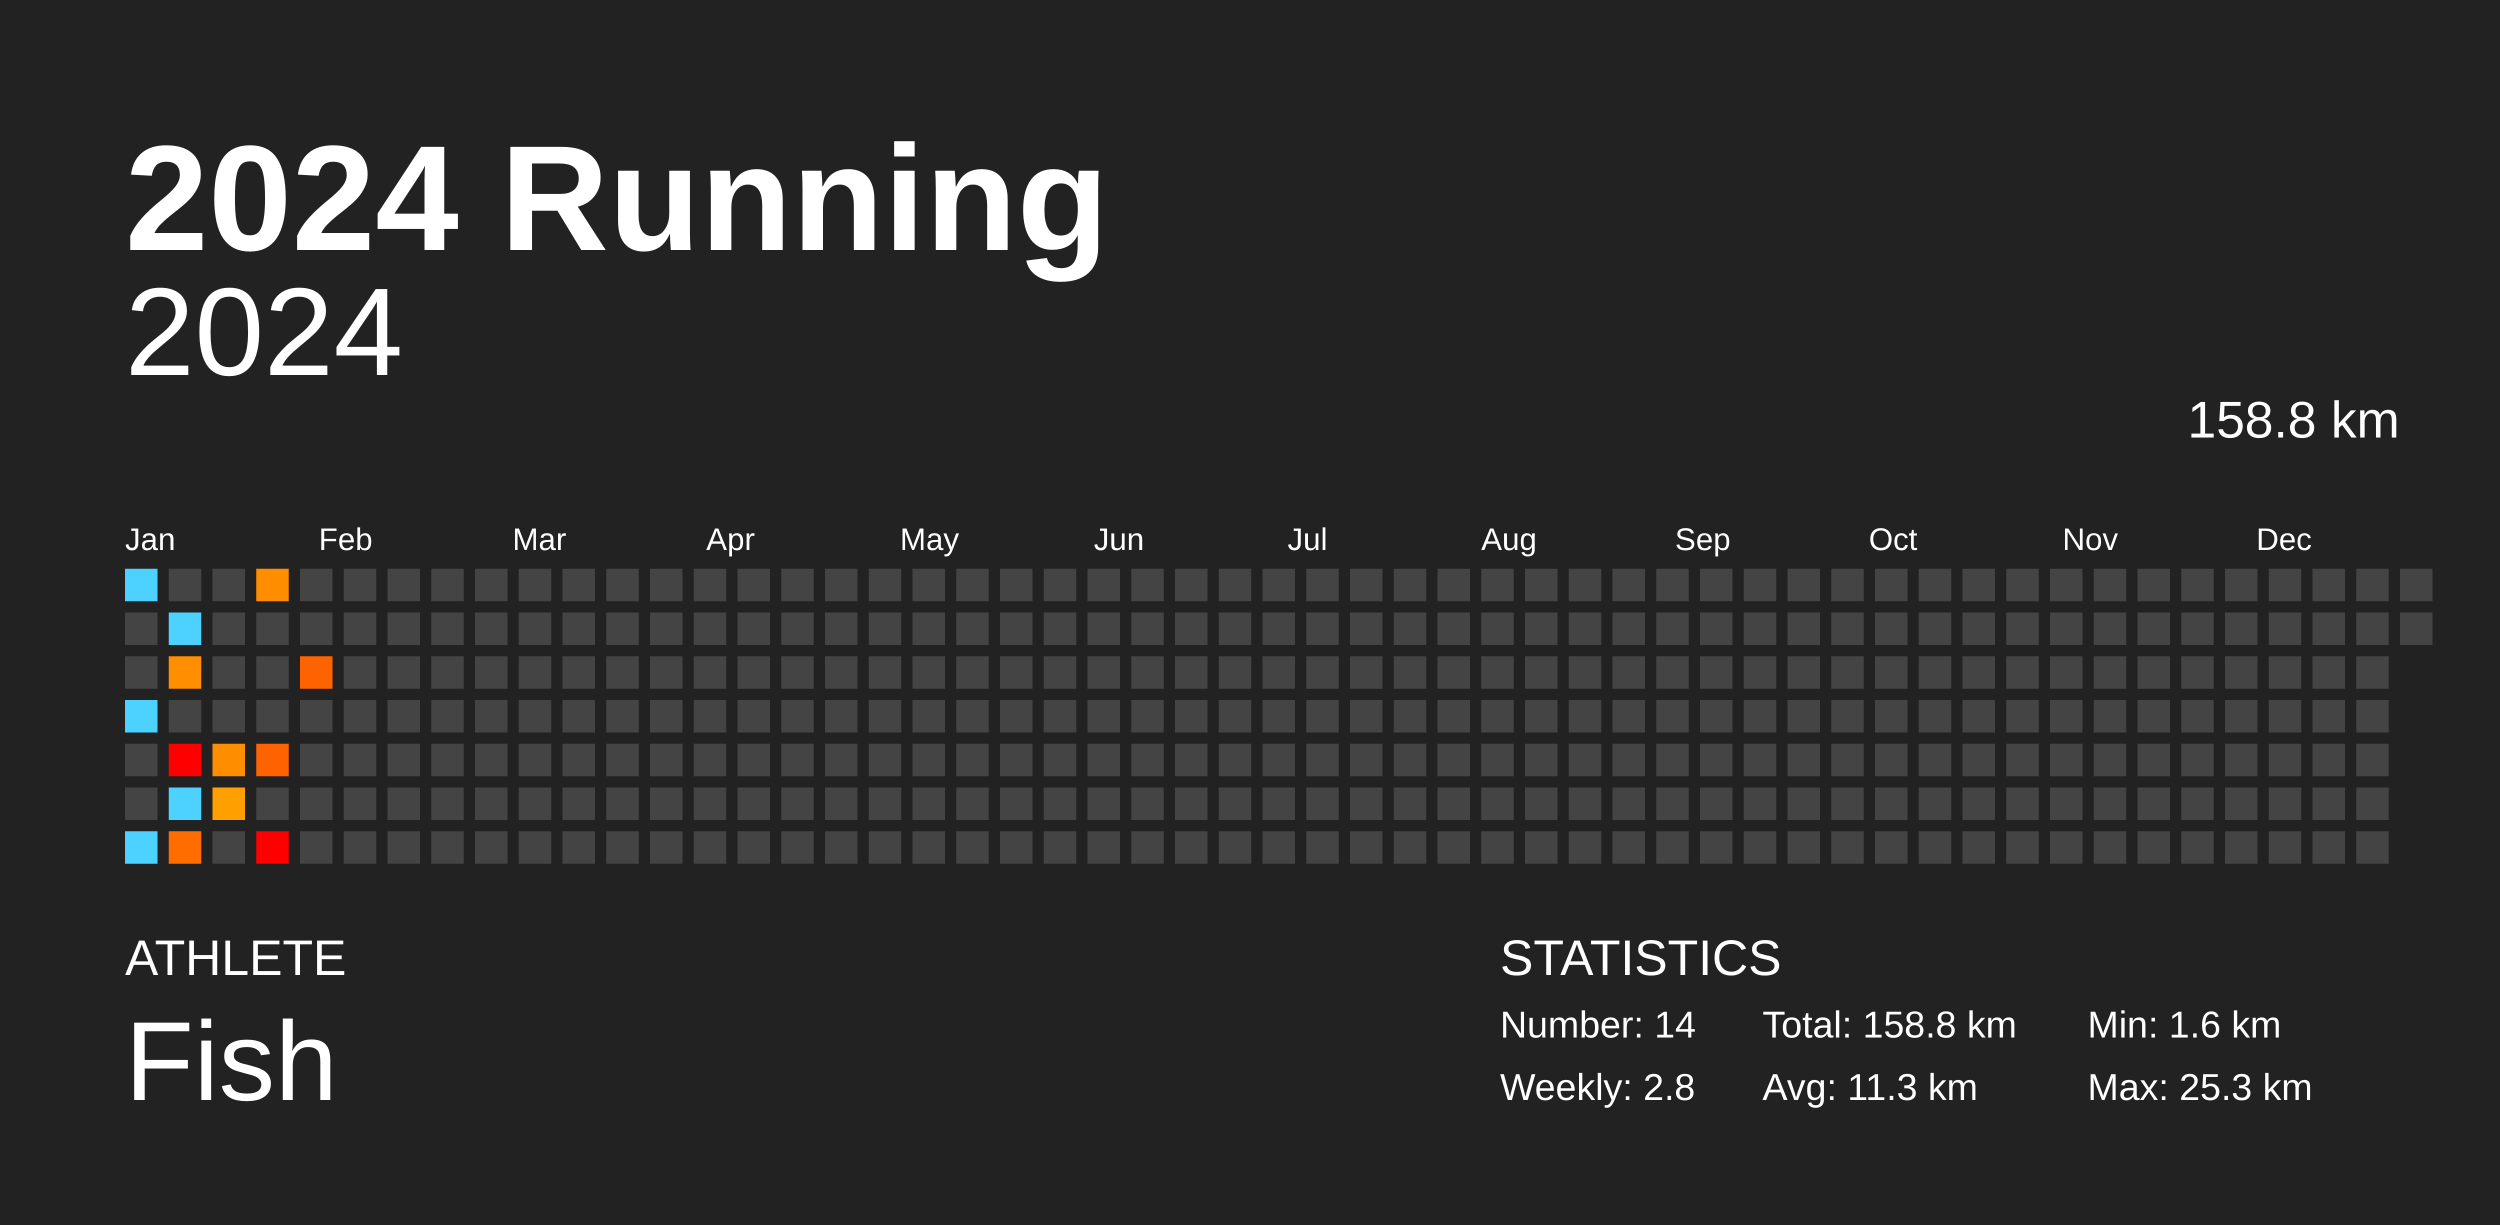
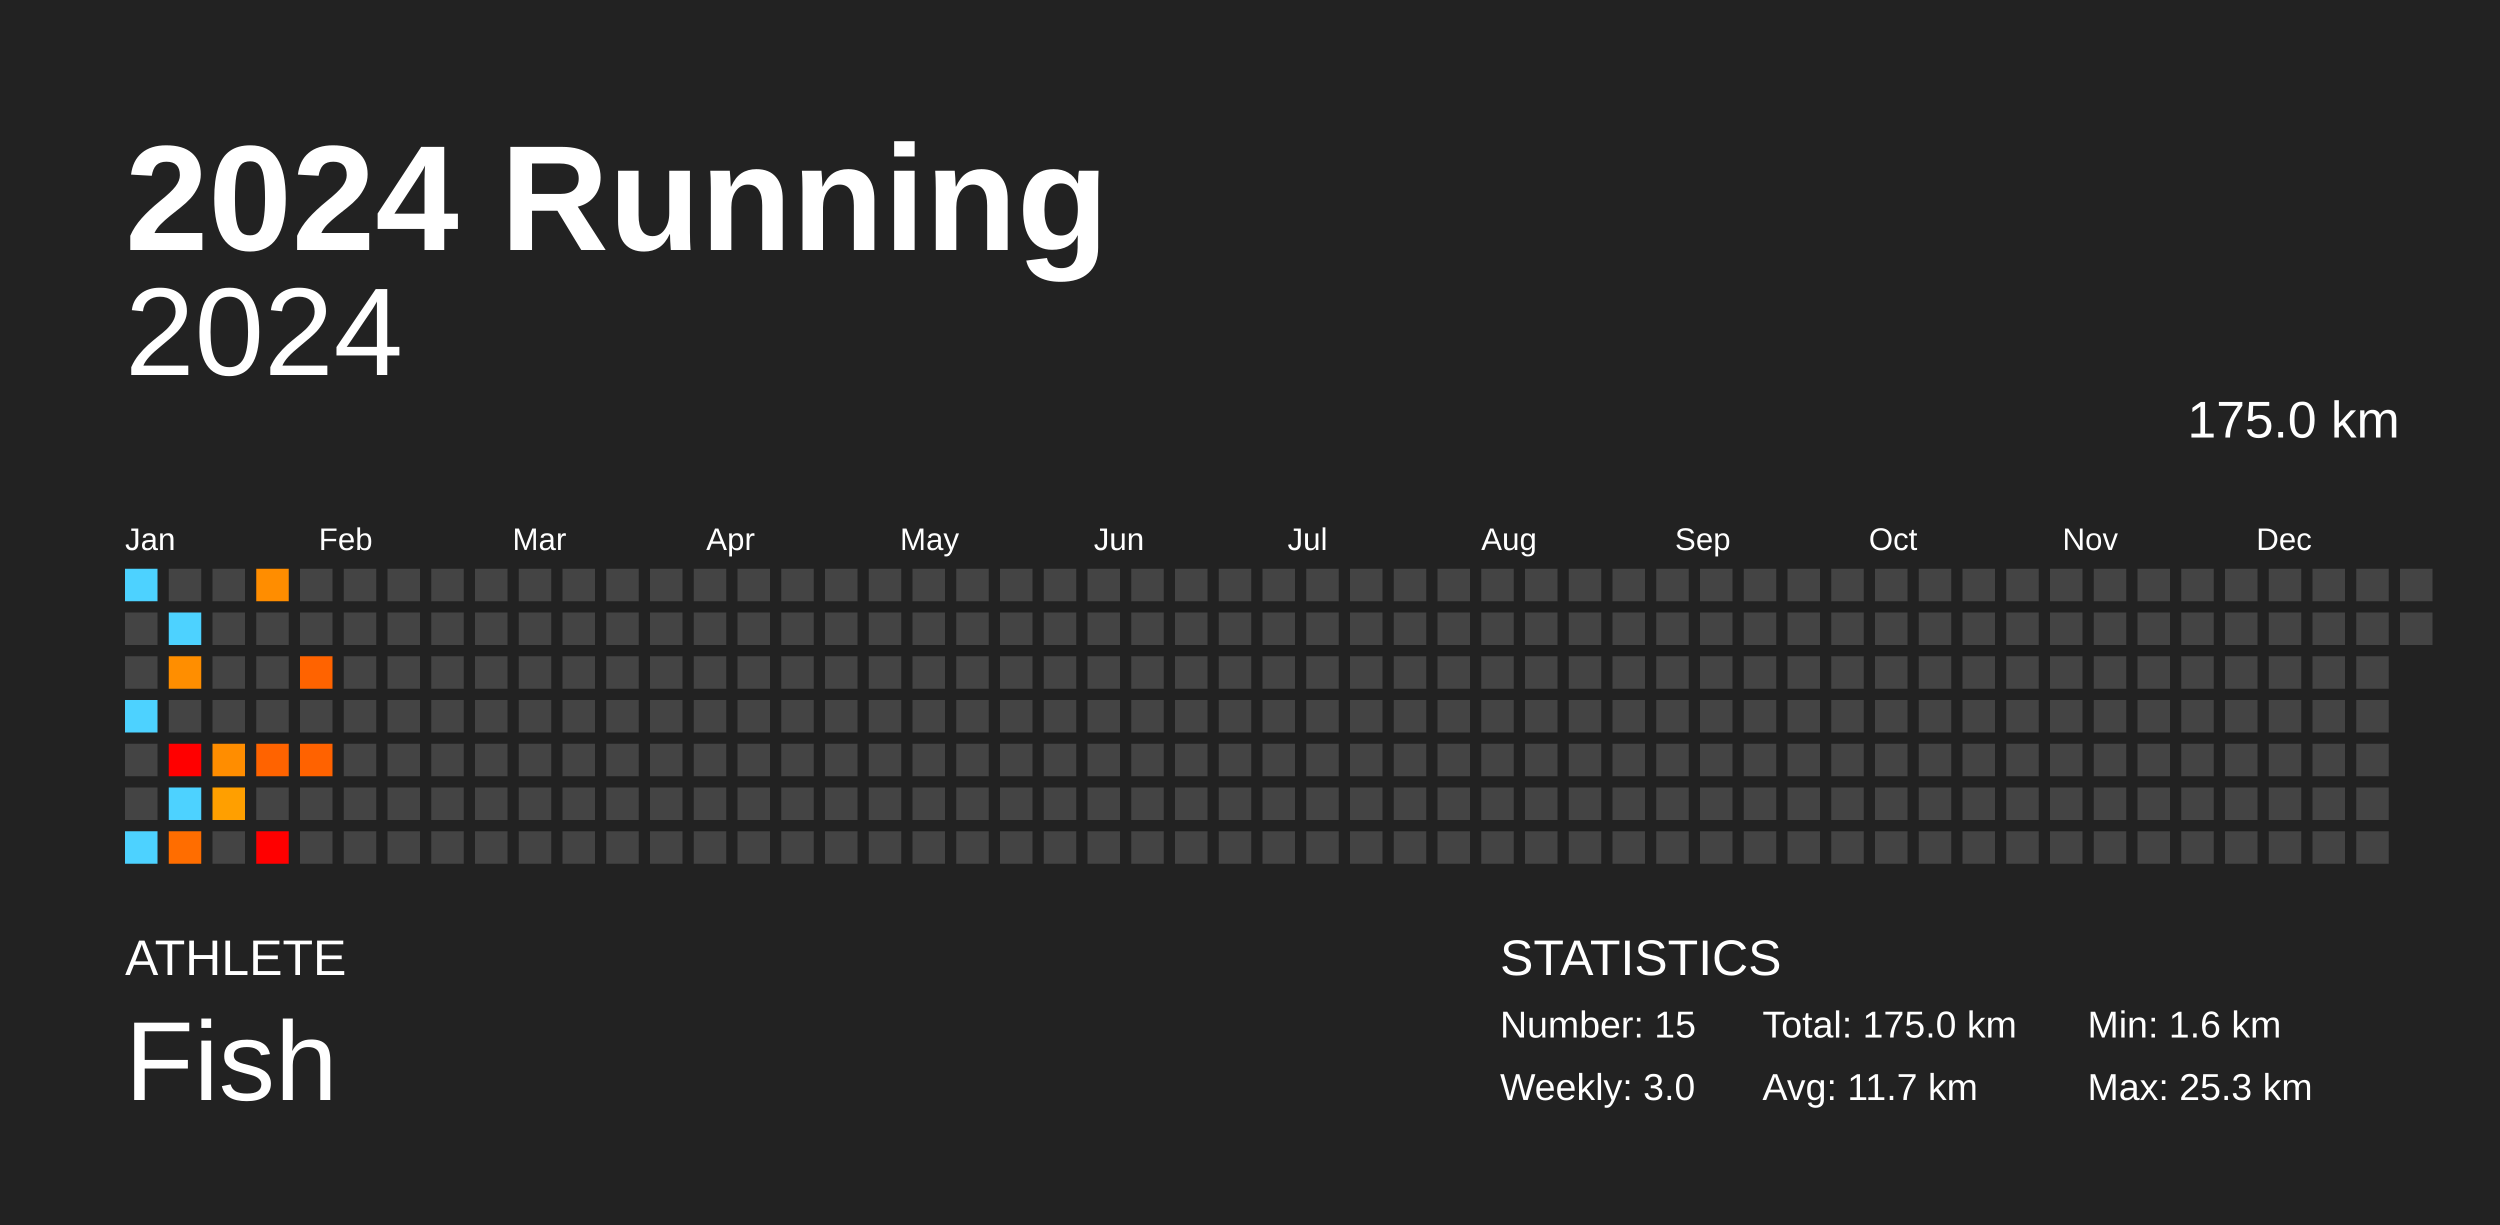
<svg xmlns="http://www.w3.org/2000/svg" baseProfile="full" height="98mm" version="1.1" viewBox="0,0,200,98" width="200mm">
  <defs />
  <rect fill="#222222" height="98" width="200" x="0" y="0" />
  <text fill="#FFFFFF" style="font-size:12px; font-family:Arial; font-weight:bold;" x="10" y="20">2024 Running</text>
  <text fill="#FFFFFF" style="font-size:4px; font-family:Arial" x="10" y="78">ATHLETE</text>
  <text fill="#FFFFFF" style="font-size:9px; font-family:Arial" x="10" y="88">Fish</text>
  <text fill="#FFFFFF" style="font-size:4px; font-family:Arial" x="120" y="78">STATISTICS</text>
-   <text fill="#FFFFFF" style="font-size:3px; font-family:Arial" x="120" y="83">Number: 14</text>
-   <text fill="#FFFFFF" style="font-size:3px; font-family:Arial" x="120" y="88">Weekly: 2.8</text>
-   <text fill="#FFFFFF" style="font-size:3px; font-family:Arial" x="141" y="83">Total: 158.8 km</text>
-   <text fill="#FFFFFF" style="font-size:3px; font-family:Arial" x="141" y="88">Avg: 11.3 km</text>
+   <text fill="#FFFFFF" style="font-size:3px; font-family:Arial" x="120" y="83">Number: 15</text>
+   <text fill="#FFFFFF" style="font-size:3px; font-family:Arial" x="120" y="88">Weekly: 3.0</text>
+   <text fill="#FFFFFF" style="font-size:3px; font-family:Arial" x="141" y="83">Total: 175.0 km</text>
+   <text fill="#FFFFFF" style="font-size:3px; font-family:Arial" x="141" y="88">Avg: 11.7 km</text>
  <text fill="#FFFFFF" style="font-size:3px; font-family:Arial" x="167" y="83">Min: 1.6 km</text>
  <text fill="#FFFFFF" style="font-size:3px; font-family:Arial" x="167" y="88">Max: 25.3 km</text>
  <text alignment-baseline="hanging" fill="#FFFFFF" style="font-size:10.0px; font-family:Arial;" x="10" y="30">2024</text>
-   <text alignment-baseline="hanging" fill="#FFFFFF" style="font-size:4.125px; font-family:Arial;" x="175" y="35">158.8 km</text>
+   <text alignment-baseline="hanging" fill="#FFFFFF" style="font-size:4.125px; font-family:Arial;" x="175" y="35">175.0 km</text>
  <text fill="#FFFFFF" style="font-size:2.5px; font-family:Arial" x="10.0" y="44">Jan</text>
  <text fill="#FFFFFF" style="font-size:2.5px; font-family:Arial" x="25.5" y="44">Feb</text>
  <text fill="#FFFFFF" style="font-size:2.5px; font-family:Arial" x="41.0" y="44">Mar</text>
  <text fill="#FFFFFF" style="font-size:2.5px; font-family:Arial" x="56.5" y="44">Apr</text>
  <text fill="#FFFFFF" style="font-size:2.5px; font-family:Arial" x="72.0" y="44">May</text>
  <text fill="#FFFFFF" style="font-size:2.5px; font-family:Arial" x="87.5" y="44">Jun</text>
  <text fill="#FFFFFF" style="font-size:2.5px; font-family:Arial" x="103.0" y="44">Jul</text>
  <text fill="#FFFFFF" style="font-size:2.5px; font-family:Arial" x="118.5" y="44">Aug</text>
  <text fill="#FFFFFF" style="font-size:2.5px; font-family:Arial" x="134.0" y="44">Sep</text>
  <text fill="#FFFFFF" style="font-size:2.5px; font-family:Arial" x="149.5" y="44">Oct</text>
  <text fill="#FFFFFF" style="font-size:2.5px; font-family:Arial" x="165.0" y="44">Nov</text>
  <text fill="#FFFFFF" style="font-size:2.5px; font-family:Arial" x="180.5" y="44">Dec</text>
  <rect fill="#4dd2ff" height="2.6" width="2.6" x="10.0" y="45.5" />
  <rect fill="#444444" height="2.6" width="2.6" x="10.0" y="49.0" />
  <rect fill="#444444" height="2.6" width="2.6" x="10.0" y="52.5" />
  <rect fill="#4dd2ff" height="2.6" width="2.6" x="10.0" y="56.0" />
  <rect fill="#444444" height="2.6" width="2.6" x="10.0" y="59.5" />
  <rect fill="#444444" height="2.6" width="2.6" x="10.0" y="63.0" />
  <rect fill="#4dd2ff" height="2.6" width="2.6" x="10.0" y="66.5" />
  <rect fill="#444444" height="2.6" width="2.6" x="13.5" y="45.5" />
  <rect fill="#4dd2ff" height="2.6" width="2.6" x="13.5" y="49.0" />
  <rect fill="#ff8e00" height="2.6" width="2.6" x="13.5" y="52.5" />
  <rect fill="#444444" height="2.6" width="2.6" x="13.5" y="56.0" />
  <rect fill="red" height="2.6" width="2.6" x="13.5" y="59.5" />
  <rect fill="#4dd2ff" height="2.6" width="2.6" x="13.5" y="63.0" />
  <rect fill="#ff6d00" height="2.6" width="2.6" x="13.5" y="66.5" />
  <rect fill="#444444" height="2.6" width="2.6" x="17.0" y="45.5" />
  <rect fill="#444444" height="2.6" width="2.6" x="17.0" y="49.0" />
  <rect fill="#444444" height="2.6" width="2.6" x="17.0" y="52.5" />
  <rect fill="#444444" height="2.6" width="2.6" x="17.0" y="56.0" />
  <rect fill="#ff8d00" height="2.6" width="2.6" x="17.0" y="59.5" />
  <rect fill="#ff9f00" height="2.6" width="2.6" x="17.0" y="63.0" />
  <rect fill="#444444" height="2.6" width="2.6" x="17.0" y="66.5" />
  <rect fill="#ff8d00" height="2.6" width="2.6" x="20.5" y="45.5" />
  <rect fill="#444444" height="2.6" width="2.6" x="20.5" y="49.0" />
  <rect fill="#444444" height="2.6" width="2.6" x="20.5" y="52.5" />
  <rect fill="#444444" height="2.6" width="2.6" x="20.5" y="56.0" />
  <rect fill="#ff6300" height="2.6" width="2.6" x="20.5" y="59.5" />
  <rect fill="#444444" height="2.6" width="2.6" x="20.5" y="63.0" />
  <rect fill="red" height="2.6" width="2.6" x="20.5" y="66.5" />
  <rect fill="#444444" height="2.6" width="2.6" x="24.0" y="45.5" />
  <rect fill="#444444" height="2.6" width="2.6" x="24.0" y="49.0" />
  <rect fill="#ff6300" height="2.6" width="2.6" x="24.0" y="52.5" />
  <rect fill="#444444" height="2.6" width="2.6" x="24.0" y="56.0" />
-   <rect fill="#444444" height="2.6" width="2.6" x="24.0" y="59.5" />
+   <rect fill="#ff6200" height="2.6" width="2.6" x="24.0" y="59.5" />
  <rect fill="#444444" height="2.6" width="2.6" x="24.0" y="63.0" />
  <rect fill="#444444" height="2.6" width="2.6" x="24.0" y="66.5" />
  <rect fill="#444444" height="2.6" width="2.6" x="27.5" y="45.5" />
  <rect fill="#444444" height="2.6" width="2.6" x="27.5" y="49.0" />
  <rect fill="#444444" height="2.6" width="2.6" x="27.5" y="52.5" />
  <rect fill="#444444" height="2.6" width="2.6" x="27.5" y="56.0" />
  <rect fill="#444444" height="2.6" width="2.6" x="27.5" y="59.5" />
  <rect fill="#444444" height="2.6" width="2.6" x="27.5" y="63.0" />
  <rect fill="#444444" height="2.6" width="2.6" x="27.5" y="66.5" />
  <rect fill="#444444" height="2.6" width="2.6" x="31.0" y="45.5" />
  <rect fill="#444444" height="2.6" width="2.6" x="31.0" y="49.0" />
  <rect fill="#444444" height="2.6" width="2.6" x="31.0" y="52.5" />
  <rect fill="#444444" height="2.6" width="2.6" x="31.0" y="56.0" />
  <rect fill="#444444" height="2.6" width="2.6" x="31.0" y="59.5" />
  <rect fill="#444444" height="2.6" width="2.6" x="31.0" y="63.0" />
  <rect fill="#444444" height="2.6" width="2.6" x="31.0" y="66.5" />
  <rect fill="#444444" height="2.6" width="2.6" x="34.5" y="45.5" />
  <rect fill="#444444" height="2.6" width="2.6" x="34.5" y="49.0" />
  <rect fill="#444444" height="2.6" width="2.6" x="34.5" y="52.5" />
  <rect fill="#444444" height="2.6" width="2.6" x="34.5" y="56.0" />
  <rect fill="#444444" height="2.6" width="2.6" x="34.5" y="59.5" />
  <rect fill="#444444" height="2.6" width="2.6" x="34.5" y="63.0" />
  <rect fill="#444444" height="2.6" width="2.6" x="34.5" y="66.5" />
  <rect fill="#444444" height="2.6" width="2.6" x="38.0" y="45.5" />
  <rect fill="#444444" height="2.6" width="2.6" x="38.0" y="49.0" />
  <rect fill="#444444" height="2.6" width="2.6" x="38.0" y="52.5" />
  <rect fill="#444444" height="2.6" width="2.6" x="38.0" y="56.0" />
  <rect fill="#444444" height="2.6" width="2.6" x="38.0" y="59.5" />
  <rect fill="#444444" height="2.6" width="2.6" x="38.0" y="63.0" />
  <rect fill="#444444" height="2.6" width="2.6" x="38.0" y="66.5" />
  <rect fill="#444444" height="2.6" width="2.6" x="41.5" y="45.5" />
  <rect fill="#444444" height="2.6" width="2.6" x="41.5" y="49.0" />
  <rect fill="#444444" height="2.6" width="2.6" x="41.5" y="52.5" />
  <rect fill="#444444" height="2.6" width="2.6" x="41.5" y="56.0" />
  <rect fill="#444444" height="2.6" width="2.6" x="41.5" y="59.5" />
  <rect fill="#444444" height="2.6" width="2.6" x="41.5" y="63.0" />
  <rect fill="#444444" height="2.6" width="2.6" x="41.5" y="66.5" />
  <rect fill="#444444" height="2.6" width="2.6" x="45.0" y="45.5" />
  <rect fill="#444444" height="2.6" width="2.6" x="45.0" y="49.0" />
  <rect fill="#444444" height="2.6" width="2.6" x="45.0" y="52.5" />
  <rect fill="#444444" height="2.6" width="2.6" x="45.0" y="56.0" />
  <rect fill="#444444" height="2.6" width="2.6" x="45.0" y="59.5" />
  <rect fill="#444444" height="2.6" width="2.6" x="45.0" y="63.0" />
  <rect fill="#444444" height="2.6" width="2.6" x="45.0" y="66.5" />
  <rect fill="#444444" height="2.6" width="2.6" x="48.5" y="45.5" />
  <rect fill="#444444" height="2.6" width="2.6" x="48.5" y="49.0" />
  <rect fill="#444444" height="2.6" width="2.6" x="48.5" y="52.5" />
  <rect fill="#444444" height="2.6" width="2.6" x="48.5" y="56.0" />
  <rect fill="#444444" height="2.6" width="2.6" x="48.5" y="59.5" />
  <rect fill="#444444" height="2.6" width="2.6" x="48.5" y="63.0" />
  <rect fill="#444444" height="2.6" width="2.6" x="48.5" y="66.5" />
  <rect fill="#444444" height="2.6" width="2.6" x="52.0" y="45.5" />
  <rect fill="#444444" height="2.6" width="2.6" x="52.0" y="49.0" />
  <rect fill="#444444" height="2.6" width="2.6" x="52.0" y="52.5" />
  <rect fill="#444444" height="2.6" width="2.6" x="52.0" y="56.0" />
  <rect fill="#444444" height="2.6" width="2.6" x="52.0" y="59.5" />
  <rect fill="#444444" height="2.6" width="2.6" x="52.0" y="63.0" />
  <rect fill="#444444" height="2.6" width="2.6" x="52.0" y="66.5" />
  <rect fill="#444444" height="2.6" width="2.6" x="55.5" y="45.5" />
  <rect fill="#444444" height="2.6" width="2.6" x="55.5" y="49.0" />
  <rect fill="#444444" height="2.6" width="2.6" x="55.5" y="52.5" />
  <rect fill="#444444" height="2.6" width="2.6" x="55.5" y="56.0" />
  <rect fill="#444444" height="2.6" width="2.6" x="55.5" y="59.5" />
  <rect fill="#444444" height="2.6" width="2.6" x="55.5" y="63.0" />
  <rect fill="#444444" height="2.6" width="2.6" x="55.5" y="66.5" />
  <rect fill="#444444" height="2.6" width="2.6" x="59.0" y="45.5" />
  <rect fill="#444444" height="2.6" width="2.6" x="59.0" y="49.0" />
  <rect fill="#444444" height="2.6" width="2.6" x="59.0" y="52.5" />
  <rect fill="#444444" height="2.6" width="2.6" x="59.0" y="56.0" />
  <rect fill="#444444" height="2.6" width="2.6" x="59.0" y="59.5" />
  <rect fill="#444444" height="2.6" width="2.6" x="59.0" y="63.0" />
  <rect fill="#444444" height="2.6" width="2.6" x="59.0" y="66.5" />
  <rect fill="#444444" height="2.6" width="2.6" x="62.5" y="45.5" />
  <rect fill="#444444" height="2.6" width="2.6" x="62.5" y="49.0" />
  <rect fill="#444444" height="2.6" width="2.6" x="62.5" y="52.5" />
  <rect fill="#444444" height="2.6" width="2.6" x="62.5" y="56.0" />
  <rect fill="#444444" height="2.6" width="2.6" x="62.5" y="59.5" />
  <rect fill="#444444" height="2.6" width="2.6" x="62.5" y="63.0" />
  <rect fill="#444444" height="2.6" width="2.6" x="62.5" y="66.5" />
  <rect fill="#444444" height="2.6" width="2.6" x="66.0" y="45.5" />
  <rect fill="#444444" height="2.6" width="2.6" x="66.0" y="49.0" />
  <rect fill="#444444" height="2.6" width="2.6" x="66.0" y="52.5" />
  <rect fill="#444444" height="2.6" width="2.6" x="66.0" y="56.0" />
  <rect fill="#444444" height="2.6" width="2.6" x="66.0" y="59.5" />
  <rect fill="#444444" height="2.6" width="2.6" x="66.0" y="63.0" />
  <rect fill="#444444" height="2.6" width="2.6" x="66.0" y="66.5" />
  <rect fill="#444444" height="2.6" width="2.6" x="69.5" y="45.5" />
  <rect fill="#444444" height="2.6" width="2.6" x="69.5" y="49.0" />
  <rect fill="#444444" height="2.6" width="2.6" x="69.5" y="52.5" />
  <rect fill="#444444" height="2.6" width="2.6" x="69.5" y="56.0" />
  <rect fill="#444444" height="2.6" width="2.6" x="69.5" y="59.5" />
  <rect fill="#444444" height="2.6" width="2.6" x="69.5" y="63.0" />
  <rect fill="#444444" height="2.6" width="2.6" x="69.5" y="66.5" />
  <rect fill="#444444" height="2.6" width="2.6" x="73.0" y="45.5" />
  <rect fill="#444444" height="2.6" width="2.6" x="73.0" y="49.0" />
  <rect fill="#444444" height="2.6" width="2.6" x="73.0" y="52.5" />
  <rect fill="#444444" height="2.6" width="2.6" x="73.0" y="56.0" />
  <rect fill="#444444" height="2.6" width="2.6" x="73.0" y="59.5" />
  <rect fill="#444444" height="2.6" width="2.6" x="73.0" y="63.0" />
  <rect fill="#444444" height="2.6" width="2.6" x="73.0" y="66.5" />
  <rect fill="#444444" height="2.6" width="2.6" x="76.5" y="45.5" />
  <rect fill="#444444" height="2.6" width="2.6" x="76.5" y="49.0" />
  <rect fill="#444444" height="2.6" width="2.6" x="76.5" y="52.5" />
  <rect fill="#444444" height="2.6" width="2.6" x="76.5" y="56.0" />
  <rect fill="#444444" height="2.6" width="2.6" x="76.5" y="59.5" />
  <rect fill="#444444" height="2.6" width="2.6" x="76.5" y="63.0" />
  <rect fill="#444444" height="2.6" width="2.6" x="76.5" y="66.5" />
  <rect fill="#444444" height="2.6" width="2.6" x="80.0" y="45.5" />
  <rect fill="#444444" height="2.6" width="2.6" x="80.0" y="49.0" />
  <rect fill="#444444" height="2.6" width="2.6" x="80.0" y="52.5" />
  <rect fill="#444444" height="2.6" width="2.6" x="80.0" y="56.0" />
  <rect fill="#444444" height="2.6" width="2.6" x="80.0" y="59.5" />
  <rect fill="#444444" height="2.6" width="2.6" x="80.0" y="63.0" />
  <rect fill="#444444" height="2.6" width="2.6" x="80.0" y="66.5" />
  <rect fill="#444444" height="2.6" width="2.6" x="83.5" y="45.5" />
  <rect fill="#444444" height="2.6" width="2.6" x="83.5" y="49.0" />
  <rect fill="#444444" height="2.6" width="2.6" x="83.5" y="52.5" />
  <rect fill="#444444" height="2.6" width="2.6" x="83.5" y="56.0" />
  <rect fill="#444444" height="2.6" width="2.6" x="83.5" y="59.5" />
  <rect fill="#444444" height="2.6" width="2.6" x="83.5" y="63.0" />
  <rect fill="#444444" height="2.6" width="2.6" x="83.5" y="66.5" />
  <rect fill="#444444" height="2.6" width="2.6" x="87.0" y="45.5" />
  <rect fill="#444444" height="2.6" width="2.6" x="87.0" y="49.0" />
  <rect fill="#444444" height="2.6" width="2.6" x="87.0" y="52.5" />
  <rect fill="#444444" height="2.6" width="2.6" x="87.0" y="56.0" />
  <rect fill="#444444" height="2.6" width="2.6" x="87.0" y="59.5" />
  <rect fill="#444444" height="2.6" width="2.6" x="87.0" y="63.0" />
  <rect fill="#444444" height="2.6" width="2.6" x="87.0" y="66.5" />
  <rect fill="#444444" height="2.6" width="2.6" x="90.5" y="45.5" />
  <rect fill="#444444" height="2.6" width="2.6" x="90.5" y="49.0" />
  <rect fill="#444444" height="2.6" width="2.6" x="90.5" y="52.5" />
  <rect fill="#444444" height="2.6" width="2.6" x="90.5" y="56.0" />
  <rect fill="#444444" height="2.6" width="2.6" x="90.5" y="59.5" />
  <rect fill="#444444" height="2.6" width="2.6" x="90.5" y="63.0" />
  <rect fill="#444444" height="2.6" width="2.6" x="90.5" y="66.5" />
  <rect fill="#444444" height="2.6" width="2.6" x="94.0" y="45.5" />
  <rect fill="#444444" height="2.6" width="2.6" x="94.0" y="49.0" />
  <rect fill="#444444" height="2.6" width="2.6" x="94.0" y="52.5" />
  <rect fill="#444444" height="2.6" width="2.6" x="94.0" y="56.0" />
  <rect fill="#444444" height="2.6" width="2.6" x="94.0" y="59.5" />
  <rect fill="#444444" height="2.6" width="2.6" x="94.0" y="63.0" />
  <rect fill="#444444" height="2.6" width="2.6" x="94.0" y="66.5" />
  <rect fill="#444444" height="2.6" width="2.6" x="97.5" y="45.5" />
  <rect fill="#444444" height="2.6" width="2.6" x="97.5" y="49.0" />
  <rect fill="#444444" height="2.6" width="2.6" x="97.5" y="52.5" />
  <rect fill="#444444" height="2.6" width="2.6" x="97.5" y="56.0" />
  <rect fill="#444444" height="2.6" width="2.6" x="97.5" y="59.5" />
  <rect fill="#444444" height="2.6" width="2.6" x="97.5" y="63.0" />
  <rect fill="#444444" height="2.6" width="2.6" x="97.5" y="66.5" />
  <rect fill="#444444" height="2.6" width="2.6" x="101.0" y="45.5" />
  <rect fill="#444444" height="2.6" width="2.6" x="101.0" y="49.0" />
  <rect fill="#444444" height="2.6" width="2.6" x="101.0" y="52.5" />
  <rect fill="#444444" height="2.6" width="2.6" x="101.0" y="56.0" />
  <rect fill="#444444" height="2.6" width="2.6" x="101.0" y="59.5" />
  <rect fill="#444444" height="2.6" width="2.6" x="101.0" y="63.0" />
  <rect fill="#444444" height="2.6" width="2.6" x="101.0" y="66.5" />
  <rect fill="#444444" height="2.6" width="2.6" x="104.5" y="45.5" />
  <rect fill="#444444" height="2.6" width="2.6" x="104.5" y="49.0" />
  <rect fill="#444444" height="2.6" width="2.6" x="104.5" y="52.5" />
  <rect fill="#444444" height="2.6" width="2.6" x="104.5" y="56.0" />
  <rect fill="#444444" height="2.6" width="2.6" x="104.5" y="59.5" />
  <rect fill="#444444" height="2.6" width="2.6" x="104.5" y="63.0" />
  <rect fill="#444444" height="2.6" width="2.6" x="104.5" y="66.5" />
  <rect fill="#444444" height="2.6" width="2.6" x="108.0" y="45.5" />
  <rect fill="#444444" height="2.6" width="2.6" x="108.0" y="49.0" />
  <rect fill="#444444" height="2.6" width="2.6" x="108.0" y="52.5" />
  <rect fill="#444444" height="2.6" width="2.6" x="108.0" y="56.0" />
  <rect fill="#444444" height="2.6" width="2.6" x="108.0" y="59.5" />
  <rect fill="#444444" height="2.6" width="2.6" x="108.0" y="63.0" />
  <rect fill="#444444" height="2.6" width="2.6" x="108.0" y="66.5" />
  <rect fill="#444444" height="2.6" width="2.6" x="111.5" y="45.5" />
  <rect fill="#444444" height="2.6" width="2.6" x="111.5" y="49.0" />
  <rect fill="#444444" height="2.6" width="2.6" x="111.5" y="52.5" />
  <rect fill="#444444" height="2.6" width="2.6" x="111.5" y="56.0" />
  <rect fill="#444444" height="2.6" width="2.6" x="111.5" y="59.5" />
  <rect fill="#444444" height="2.6" width="2.6" x="111.5" y="63.0" />
  <rect fill="#444444" height="2.6" width="2.6" x="111.5" y="66.5" />
  <rect fill="#444444" height="2.6" width="2.6" x="115.0" y="45.5" />
  <rect fill="#444444" height="2.6" width="2.6" x="115.0" y="49.0" />
  <rect fill="#444444" height="2.6" width="2.6" x="115.0" y="52.5" />
  <rect fill="#444444" height="2.6" width="2.6" x="115.0" y="56.0" />
  <rect fill="#444444" height="2.6" width="2.6" x="115.0" y="59.5" />
  <rect fill="#444444" height="2.6" width="2.6" x="115.0" y="63.0" />
  <rect fill="#444444" height="2.6" width="2.6" x="115.0" y="66.5" />
  <rect fill="#444444" height="2.6" width="2.6" x="118.5" y="45.5" />
  <rect fill="#444444" height="2.6" width="2.6" x="118.5" y="49.0" />
  <rect fill="#444444" height="2.6" width="2.6" x="118.5" y="52.5" />
  <rect fill="#444444" height="2.6" width="2.6" x="118.5" y="56.0" />
  <rect fill="#444444" height="2.6" width="2.6" x="118.5" y="59.5" />
  <rect fill="#444444" height="2.6" width="2.6" x="118.5" y="63.0" />
  <rect fill="#444444" height="2.6" width="2.6" x="118.5" y="66.5" />
  <rect fill="#444444" height="2.6" width="2.6" x="122.0" y="45.5" />
  <rect fill="#444444" height="2.6" width="2.6" x="122.0" y="49.0" />
  <rect fill="#444444" height="2.6" width="2.6" x="122.0" y="52.5" />
  <rect fill="#444444" height="2.6" width="2.6" x="122.0" y="56.0" />
  <rect fill="#444444" height="2.6" width="2.6" x="122.0" y="59.5" />
  <rect fill="#444444" height="2.6" width="2.6" x="122.0" y="63.0" />
  <rect fill="#444444" height="2.6" width="2.6" x="122.0" y="66.5" />
  <rect fill="#444444" height="2.6" width="2.6" x="125.5" y="45.5" />
  <rect fill="#444444" height="2.6" width="2.6" x="125.5" y="49.0" />
  <rect fill="#444444" height="2.6" width="2.6" x="125.5" y="52.5" />
  <rect fill="#444444" height="2.6" width="2.6" x="125.5" y="56.0" />
  <rect fill="#444444" height="2.6" width="2.6" x="125.5" y="59.5" />
  <rect fill="#444444" height="2.6" width="2.6" x="125.5" y="63.0" />
  <rect fill="#444444" height="2.6" width="2.6" x="125.5" y="66.5" />
  <rect fill="#444444" height="2.6" width="2.6" x="129.0" y="45.5" />
  <rect fill="#444444" height="2.6" width="2.6" x="129.0" y="49.0" />
  <rect fill="#444444" height="2.6" width="2.6" x="129.0" y="52.5" />
  <rect fill="#444444" height="2.6" width="2.6" x="129.0" y="56.0" />
  <rect fill="#444444" height="2.6" width="2.6" x="129.0" y="59.5" />
  <rect fill="#444444" height="2.6" width="2.6" x="129.0" y="63.0" />
  <rect fill="#444444" height="2.6" width="2.6" x="129.0" y="66.5" />
  <rect fill="#444444" height="2.6" width="2.6" x="132.5" y="45.5" />
  <rect fill="#444444" height="2.6" width="2.6" x="132.5" y="49.0" />
  <rect fill="#444444" height="2.6" width="2.6" x="132.5" y="52.5" />
  <rect fill="#444444" height="2.6" width="2.6" x="132.5" y="56.0" />
  <rect fill="#444444" height="2.6" width="2.6" x="132.5" y="59.5" />
  <rect fill="#444444" height="2.6" width="2.6" x="132.5" y="63.0" />
  <rect fill="#444444" height="2.6" width="2.6" x="132.5" y="66.5" />
  <rect fill="#444444" height="2.6" width="2.6" x="136.0" y="45.5" />
  <rect fill="#444444" height="2.6" width="2.6" x="136.0" y="49.0" />
  <rect fill="#444444" height="2.6" width="2.6" x="136.0" y="52.5" />
  <rect fill="#444444" height="2.6" width="2.6" x="136.0" y="56.0" />
  <rect fill="#444444" height="2.6" width="2.6" x="136.0" y="59.5" />
  <rect fill="#444444" height="2.6" width="2.6" x="136.0" y="63.0" />
  <rect fill="#444444" height="2.6" width="2.6" x="136.0" y="66.5" />
  <rect fill="#444444" height="2.6" width="2.6" x="139.5" y="45.5" />
  <rect fill="#444444" height="2.6" width="2.6" x="139.5" y="49.0" />
  <rect fill="#444444" height="2.6" width="2.6" x="139.5" y="52.5" />
  <rect fill="#444444" height="2.6" width="2.6" x="139.5" y="56.0" />
  <rect fill="#444444" height="2.6" width="2.6" x="139.5" y="59.5" />
  <rect fill="#444444" height="2.6" width="2.6" x="139.5" y="63.0" />
  <rect fill="#444444" height="2.6" width="2.6" x="139.5" y="66.5" />
  <rect fill="#444444" height="2.6" width="2.6" x="143.0" y="45.5" />
  <rect fill="#444444" height="2.6" width="2.6" x="143.0" y="49.0" />
  <rect fill="#444444" height="2.6" width="2.6" x="143.0" y="52.5" />
  <rect fill="#444444" height="2.6" width="2.6" x="143.0" y="56.0" />
  <rect fill="#444444" height="2.6" width="2.6" x="143.0" y="59.5" />
  <rect fill="#444444" height="2.6" width="2.6" x="143.0" y="63.0" />
  <rect fill="#444444" height="2.6" width="2.6" x="143.0" y="66.5" />
  <rect fill="#444444" height="2.6" width="2.6" x="146.5" y="45.5" />
  <rect fill="#444444" height="2.6" width="2.6" x="146.5" y="49.0" />
  <rect fill="#444444" height="2.6" width="2.6" x="146.5" y="52.5" />
  <rect fill="#444444" height="2.6" width="2.6" x="146.5" y="56.0" />
  <rect fill="#444444" height="2.6" width="2.6" x="146.5" y="59.5" />
  <rect fill="#444444" height="2.6" width="2.6" x="146.5" y="63.0" />
  <rect fill="#444444" height="2.6" width="2.6" x="146.5" y="66.5" />
  <rect fill="#444444" height="2.6" width="2.6" x="150.0" y="45.5" />
  <rect fill="#444444" height="2.6" width="2.6" x="150.0" y="49.0" />
  <rect fill="#444444" height="2.6" width="2.6" x="150.0" y="52.5" />
  <rect fill="#444444" height="2.6" width="2.6" x="150.0" y="56.0" />
  <rect fill="#444444" height="2.6" width="2.6" x="150.0" y="59.5" />
  <rect fill="#444444" height="2.6" width="2.6" x="150.0" y="63.0" />
  <rect fill="#444444" height="2.6" width="2.6" x="150.0" y="66.5" />
  <rect fill="#444444" height="2.6" width="2.6" x="153.5" y="45.5" />
  <rect fill="#444444" height="2.6" width="2.6" x="153.5" y="49.0" />
  <rect fill="#444444" height="2.6" width="2.6" x="153.5" y="52.5" />
  <rect fill="#444444" height="2.6" width="2.6" x="153.5" y="56.0" />
  <rect fill="#444444" height="2.6" width="2.6" x="153.5" y="59.5" />
  <rect fill="#444444" height="2.6" width="2.6" x="153.5" y="63.0" />
  <rect fill="#444444" height="2.6" width="2.6" x="153.5" y="66.5" />
  <rect fill="#444444" height="2.6" width="2.6" x="157.0" y="45.5" />
  <rect fill="#444444" height="2.6" width="2.6" x="157.0" y="49.0" />
  <rect fill="#444444" height="2.6" width="2.6" x="157.0" y="52.5" />
  <rect fill="#444444" height="2.6" width="2.6" x="157.0" y="56.0" />
  <rect fill="#444444" height="2.6" width="2.6" x="157.0" y="59.5" />
  <rect fill="#444444" height="2.6" width="2.6" x="157.0" y="63.0" />
  <rect fill="#444444" height="2.6" width="2.6" x="157.0" y="66.5" />
  <rect fill="#444444" height="2.6" width="2.6" x="160.5" y="45.5" />
  <rect fill="#444444" height="2.6" width="2.6" x="160.5" y="49.0" />
  <rect fill="#444444" height="2.6" width="2.6" x="160.5" y="52.5" />
  <rect fill="#444444" height="2.6" width="2.6" x="160.5" y="56.0" />
  <rect fill="#444444" height="2.6" width="2.6" x="160.5" y="59.5" />
  <rect fill="#444444" height="2.6" width="2.6" x="160.5" y="63.0" />
  <rect fill="#444444" height="2.6" width="2.6" x="160.5" y="66.5" />
  <rect fill="#444444" height="2.6" width="2.6" x="164.0" y="45.5" />
  <rect fill="#444444" height="2.6" width="2.6" x="164.0" y="49.0" />
  <rect fill="#444444" height="2.6" width="2.6" x="164.0" y="52.5" />
  <rect fill="#444444" height="2.6" width="2.6" x="164.0" y="56.0" />
  <rect fill="#444444" height="2.6" width="2.6" x="164.0" y="59.5" />
  <rect fill="#444444" height="2.6" width="2.6" x="164.0" y="63.0" />
  <rect fill="#444444" height="2.6" width="2.6" x="164.0" y="66.5" />
  <rect fill="#444444" height="2.6" width="2.6" x="167.5" y="45.5" />
  <rect fill="#444444" height="2.6" width="2.6" x="167.5" y="49.0" />
  <rect fill="#444444" height="2.6" width="2.6" x="167.5" y="52.5" />
  <rect fill="#444444" height="2.6" width="2.6" x="167.5" y="56.0" />
  <rect fill="#444444" height="2.6" width="2.6" x="167.5" y="59.5" />
  <rect fill="#444444" height="2.6" width="2.6" x="167.5" y="63.0" />
  <rect fill="#444444" height="2.6" width="2.6" x="167.5" y="66.5" />
  <rect fill="#444444" height="2.6" width="2.6" x="171.0" y="45.5" />
  <rect fill="#444444" height="2.6" width="2.6" x="171.0" y="49.0" />
  <rect fill="#444444" height="2.6" width="2.6" x="171.0" y="52.5" />
  <rect fill="#444444" height="2.6" width="2.6" x="171.0" y="56.0" />
  <rect fill="#444444" height="2.6" width="2.6" x="171.0" y="59.5" />
  <rect fill="#444444" height="2.6" width="2.6" x="171.0" y="63.0" />
  <rect fill="#444444" height="2.6" width="2.6" x="171.0" y="66.5" />
  <rect fill="#444444" height="2.6" width="2.6" x="174.5" y="45.5" />
  <rect fill="#444444" height="2.6" width="2.6" x="174.5" y="49.0" />
  <rect fill="#444444" height="2.6" width="2.6" x="174.5" y="52.5" />
  <rect fill="#444444" height="2.6" width="2.6" x="174.5" y="56.0" />
  <rect fill="#444444" height="2.6" width="2.6" x="174.5" y="59.5" />
  <rect fill="#444444" height="2.6" width="2.6" x="174.5" y="63.0" />
  <rect fill="#444444" height="2.6" width="2.6" x="174.5" y="66.5" />
  <rect fill="#444444" height="2.6" width="2.6" x="178.0" y="45.5" />
  <rect fill="#444444" height="2.6" width="2.6" x="178.0" y="49.0" />
  <rect fill="#444444" height="2.6" width="2.6" x="178.0" y="52.5" />
  <rect fill="#444444" height="2.6" width="2.6" x="178.0" y="56.0" />
  <rect fill="#444444" height="2.6" width="2.6" x="178.0" y="59.5" />
  <rect fill="#444444" height="2.6" width="2.6" x="178.0" y="63.0" />
  <rect fill="#444444" height="2.6" width="2.6" x="178.0" y="66.5" />
  <rect fill="#444444" height="2.6" width="2.6" x="181.5" y="45.5" />
  <rect fill="#444444" height="2.6" width="2.6" x="181.5" y="49.0" />
  <rect fill="#444444" height="2.6" width="2.6" x="181.5" y="52.5" />
  <rect fill="#444444" height="2.6" width="2.6" x="181.5" y="56.0" />
  <rect fill="#444444" height="2.6" width="2.6" x="181.5" y="59.5" />
  <rect fill="#444444" height="2.6" width="2.6" x="181.5" y="63.0" />
  <rect fill="#444444" height="2.6" width="2.6" x="181.5" y="66.5" />
  <rect fill="#444444" height="2.6" width="2.6" x="185.0" y="45.5" />
  <rect fill="#444444" height="2.6" width="2.6" x="185.0" y="49.0" />
  <rect fill="#444444" height="2.6" width="2.6" x="185.0" y="52.5" />
  <rect fill="#444444" height="2.6" width="2.6" x="185.0" y="56.0" />
  <rect fill="#444444" height="2.6" width="2.6" x="185.0" y="59.5" />
  <rect fill="#444444" height="2.6" width="2.6" x="185.0" y="63.0" />
  <rect fill="#444444" height="2.6" width="2.6" x="185.0" y="66.5" />
  <rect fill="#444444" height="2.6" width="2.6" x="188.5" y="45.5" />
  <rect fill="#444444" height="2.6" width="2.6" x="188.5" y="49.0" />
  <rect fill="#444444" height="2.6" width="2.6" x="188.5" y="52.5" />
  <rect fill="#444444" height="2.6" width="2.6" x="188.5" y="56.0" />
  <rect fill="#444444" height="2.6" width="2.6" x="188.5" y="59.5" />
  <rect fill="#444444" height="2.6" width="2.6" x="188.5" y="63.0" />
  <rect fill="#444444" height="2.6" width="2.6" x="188.5" y="66.5" />
  <rect fill="#444444" height="2.6" width="2.6" x="192.0" y="45.5" />
  <rect fill="#444444" height="2.6" width="2.6" x="192.0" y="49.0" />
</svg>
